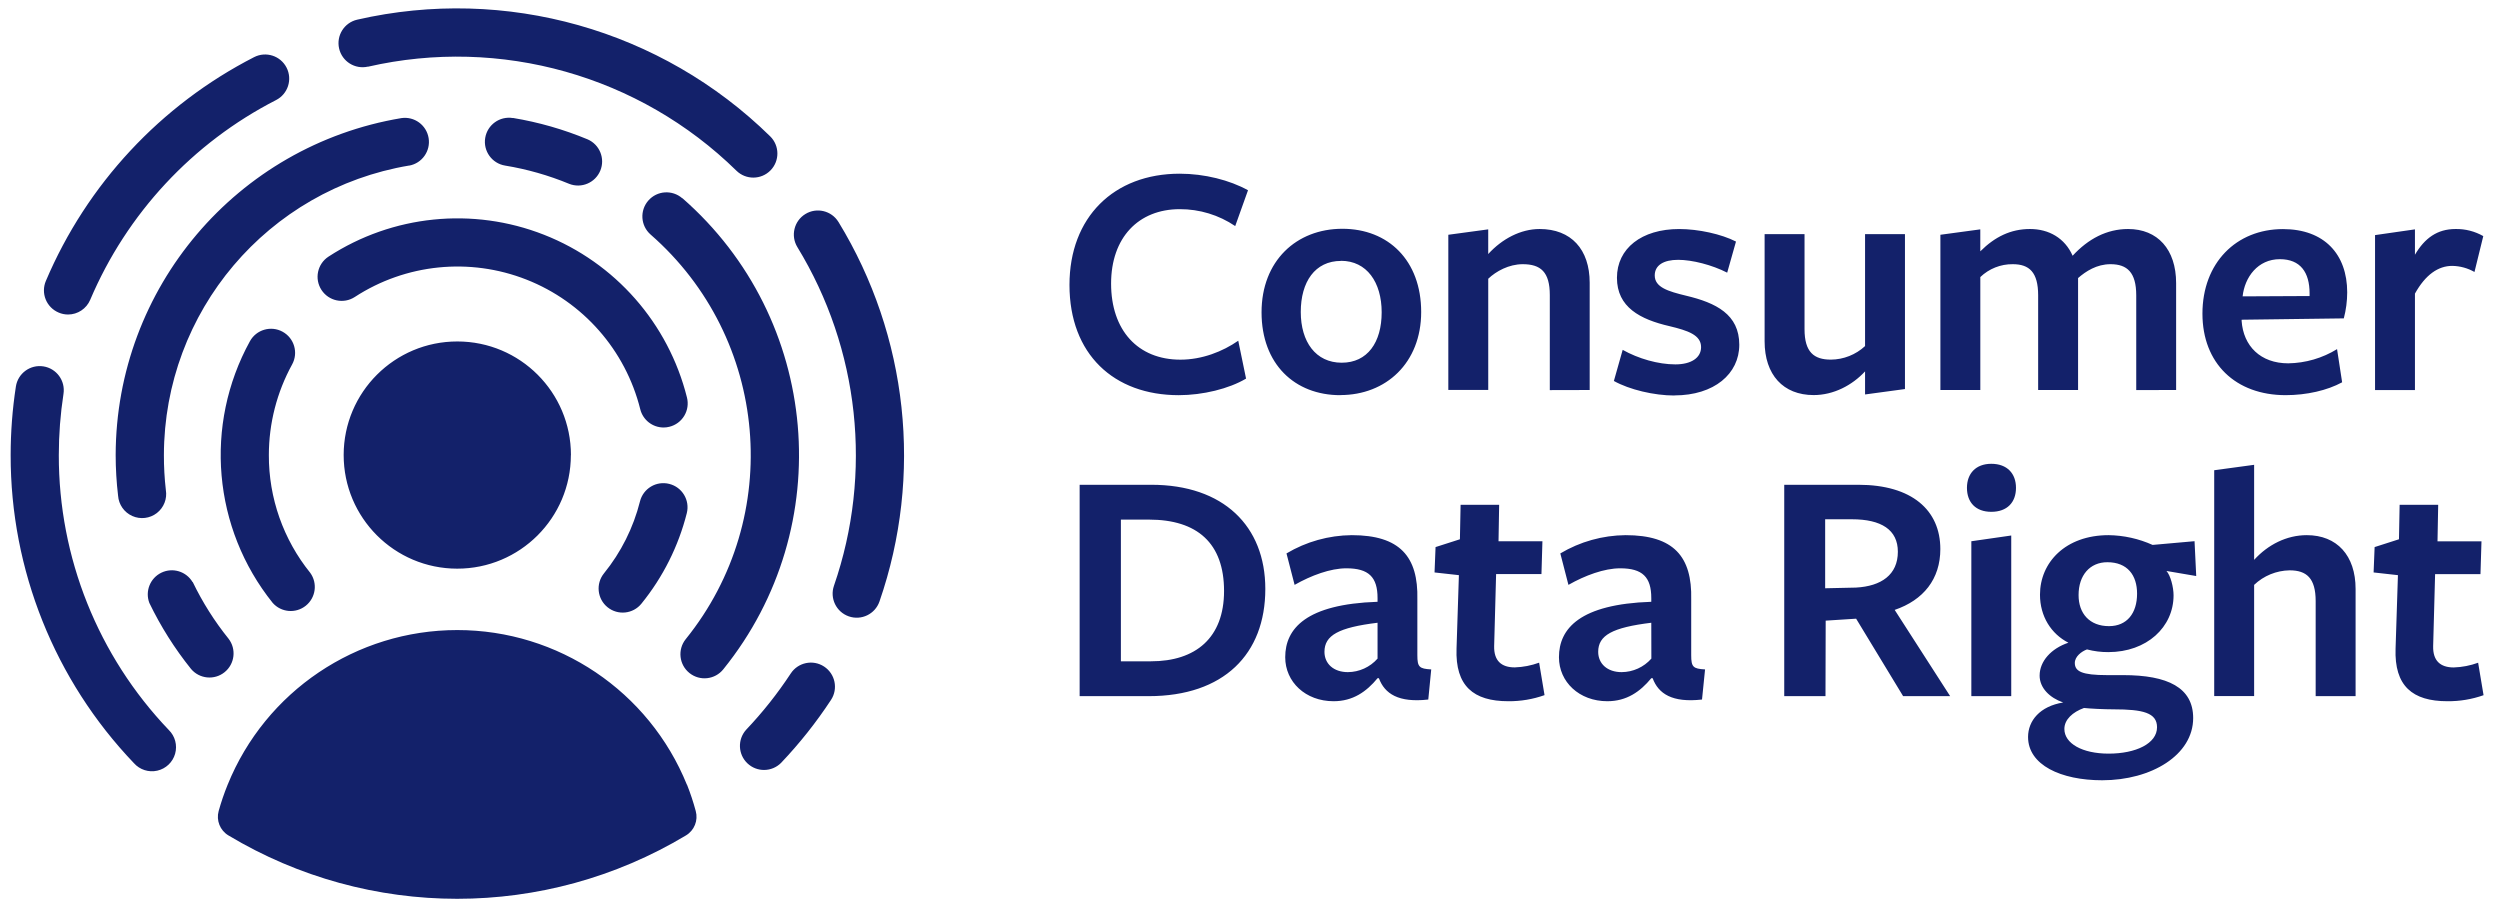
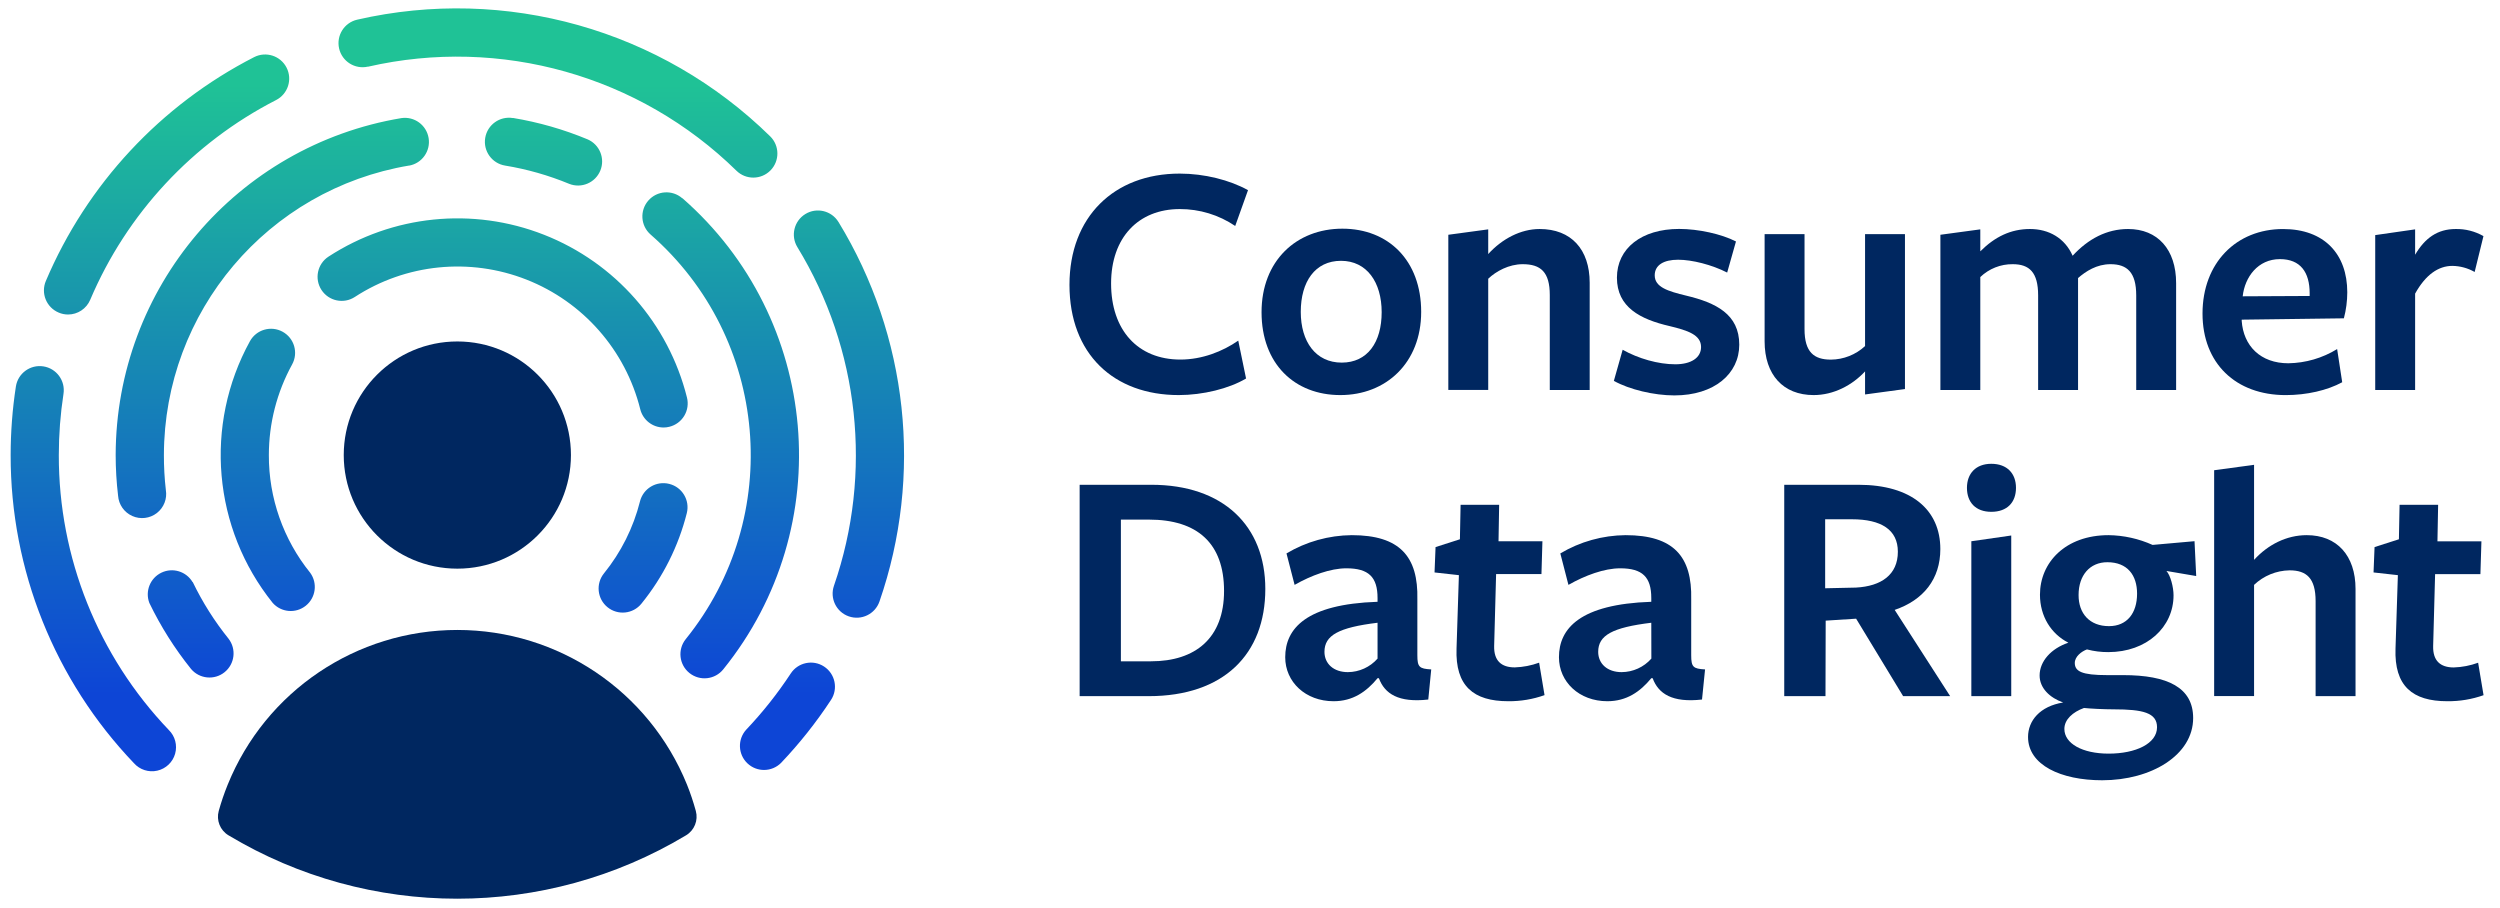
- <svg xmlns="http://www.w3.org/2000/svg" data-name="Layer 1" viewBox="0 0 1281.26 464.88">
-   <path fill="#13216a" d="M86.51 374.12a12.34 12.34 0 1 1-17.87 17A228 228 0 0 1 5.46 233.23a231.81 231.81 0 0 1 2.68-35.14 12.34 12.34 0 0 1 24.4 3.76 206.76 206.76 0 0 0-2.4 31.38 203.35 203.35 0 0 0 56.37 140.89Zm335.84-32.51a12.34 12.34 0 0 0-17.08 3.54A207 207 0 0 1 382.4 374a12.34 12.34 0 0 0 17.88 17 230.37 230.37 0 0 0 25.62-32.3 12.34 12.34 0 0 0-3.55-17.09Zm7.37-227.84a12.34 12.34 0 0 0-21.05 12.9 204.73 204.73 0 0 1 18.74 173.52 12.34 12.34 0 1 0 23.32 8.09 229.37 229.37 0 0 0-21-194.51ZM30.05 160.19a12.21 12.21 0 0 0 4.81 1 12.35 12.35 0 0 0 11.37-7.53 205 205 0 0 1 95.26-102.38 12.34 12.34 0 1 0-11.25-22A229.73 229.73 0 0 0 23.5 144a12.33 12.33 0 0 0 6.55 16.19Zm158.53-126a204.59 204.59 0 0 1 188.85 53.3 12.34 12.34 0 0 0 17.29-17.62 229.21 229.21 0 0 0-211.65-59.79 12.34 12.34 0 1 0 5.51 24.06Zm-50.79 199.04a96.47 96.47 0 0 1 11.92-46.44 12.34 12.34 0 1 0-21.62-11.91A121.06 121.06 0 0 0 139.77 309 12.34 12.34 0 0 0 159 293.58a95.43 95.43 0 0 1-21.21-60.35Zm202.28-14.13a12.06 12.06 0 0 0 3-.38 12.33 12.33 0 0 0 9-15 121.23 121.23 0 0 0-183.71-72.2 12.34 12.34 0 0 0 13.48 20.68 96.54 96.54 0 0 1 146.29 57.52 12.34 12.34 0 0 0 11.94 9.38ZM343 248a12.33 12.33 0 0 0-15 8.94 95.64 95.64 0 0 1-18.47 36.92 12.34 12.34 0 1 0 19.21 15.51A120.29 120.29 0 0 0 352 262.94a12.34 12.34 0 0 0-9-14.94Zm6.7-146.36a12.34 12.34 0 0 0-16.28 18.55 150.16 150.16 0 0 1 18 207.4A12.34 12.34 0 0 0 370.71 343a174.82 174.82 0 0 0-21-241.45Zm-251 196.7A12.34 12.34 0 0 0 76.54 309a176.15 176.15 0 0 0 21.36 33.83 12.35 12.35 0 0 0 19.24-15.48 150.81 150.81 0 0 1-18.36-29.06Zm111-213.46a12.34 12.34 0 0 0-4-24.35 175.38 175.38 0 0 0-146.42 172.7 177.73 177.73 0 0 0 1.24 20.83A12.34 12.34 0 1 0 85 251.15a154.24 154.24 0 0 1-1-17.92 150.68 150.68 0 0 1 125.74-148.4Zm53.15-24.38a12.34 12.34 0 1 0-4 24.36 149.36 149.36 0 0 1 32.86 9.36 12.34 12.34 0 0 0 9.44-22.8 173.72 173.72 0 0 0-38.26-10.97Zm29.72 172.78A58.22 58.22 0 1 1 234.39 175a58.22 58.22 0 0 1 58.22 58.23Zm59.48 168.91a127 127 0 0 0-235.39 0 123.62 123.62 0 0 0-4.6 13.48 11.11 11.11 0 0 0 5 12.48 227.83 227.83 0 0 0 234.51 0 11.13 11.13 0 0 0 5-12.49 124.18 124.18 0 0 0-4.48-13.52Zm281-286.33a50.39 50.39 0 0 0-28.43-8.66c-21.14 0-35.18 14.56-35.18 38.13 0 23.92 13.69 39 35.53 39 11.09 0 21.67-4.16 29.64-9.71l4 19.41c-8.67 5.2-22.19 8.5-34.5 8.5-33.28 0-56-21-56-56.51 0-34.66 22.7-57 56.5-57 12.66 0 25.66 3.29 35 8.49Zm53.88 86.67c-23.4 0-40.38-15.95-40.38-42.47 0-26.34 17.85-42.81 41.42-42.81s40.39 16.29 40.39 42.64c0 26.11-18.03 42.59-41.43 42.59Zm.35-68.81c-13.35 0-20.63 10.74-20.63 26.17 0 15.25 7.63 26 21 26 13.18 0 20.46-10.4 20.46-25.83s-7.66-26.39-20.83-26.39Zm107 66.21v-48.76c0-11.78-4.68-15.77-13.87-15.77-7.11 0-13.69 3.64-17.68 7.45v57h-20.46v-79.53l20.45-2.77v12.65c7.11-7.8 16.64-12.83 26.35-12.83 16.12 0 25.65 10.4 25.65 27.56v54.95Zm63.84 2.77c-10.39 0-23.05-3-31-7.45l4.51-15.95c8 4.51 18.19 7.45 27 7.45 8 0 13.18-3.29 13.18-8.84 0-6.24-6.76-8.49-16.12-10.74-15.08-3.47-27-9.71-27-24.79s12.65-25 31.89-25c9.88 0 21.67 2.6 29.12 6.42l-4.51 15.94c-7.8-4-18-6.58-25.13-6.58-7.45 0-12 2.77-12 8 0 6.06 6.76 8.14 16.12 10.4 15.25 3.64 27.21 9.53 27.21 25.13 0 14.87-12.82 25.96-33.28 25.96Zm66.71-82.7v48.71c0 11.78 4.85 15.6 13.51 15.6a26.1 26.1 0 0 0 17.51-6.94V120h20.45v79.39l-20.45 2.77v-11.82c-6.59 7.11-16.12 12.14-26.35 12.14-15.59 0-25.13-10.4-25.13-27.56V120Zm170 79.91v-48.56c0-11.79-4.68-15.95-13.17-15.95-7.11 0-12.66 3.64-16.64 7.1v57.38h-20.46v-48.53c0-11.79-4.5-15.95-13-15.95a23.66 23.66 0 0 0-16.64 6.59v57.89h-20.46v-79.56l20.45-2.77v11.26c7.46-7.45 15.6-11.44 25.48-11.44 9.71 0 17.86 4.68 21.84 13.7 8-8.67 17.51-13.7 28.43-13.7 15.08 0 24.61 10.4 24.61 27.74v54.77Zm54-35.54c.87 13 9.71 21.84 23.92 21.84a49.14 49.14 0 0 0 25-7.28l2.6 17c-7.63 4.16-18.2 6.59-28.95 6.59-25.65 0-42.64-16.3-42.64-41.78 0-26 17.34-43.33 41.26-43.33 21.14 0 32.93 12.83 32.93 32.42a52.93 52.93 0 0 1-1.74 13.34l-52.34.69Zm34.84-12.65v-1.38c0-10.75-4.68-17.51-15.25-17.51-11.27 0-18 9.19-19.07 19.06Zm54 48.19h-20.45v-79.42l20.45-2.94v13c5-8.5 11.44-13.18 20.8-13.18a27.62 27.62 0 0 1 14.22 3.64l-4.51 18.38a23.71 23.71 0 0 0-11.44-3.12c-7.11 0-13.69 4.5-19.07 14.21ZM588.68 356.78h-35.36V248.45h36.74c36.92 0 58.42 21.14 58.42 53.38 0 33.45-21.32 54.95-59.8 54.95Zm.17-90.48h-14.39v72.62h15.43c22.88 0 37.44-12 37.44-36.05 0-24.44-13.69-36.57-38.48-36.57ZM706 347.59c-5.72 6.93-12.65 11.79-22.53 11.79-14.39 0-24.79-9.88-24.79-22.54 0-14.73 10.75-27.21 47.32-28.42v-1.91c0-10.74-4.51-15.25-16-15.25-8.14 0-18 3.64-26.51 8.49l-4.16-16.12a66.44 66.44 0 0 1 33.45-9.36c24.61 0 34.14 10.92 33.62 32.94v28.59c0 6.07 1 6.94 7.11 7.28L732 358.51c-15.25 1.73-22.36-2.95-25.31-10.92Zm0-28.43c-19.93 2.43-27.21 6.42-27.21 14.91 0 6.07 4.68 10.4 12 10.4a20.48 20.48 0 0 0 15.21-6.93Zm67 40.22c-17.85 0-27.21-7.8-26.52-27l1.21-37.61-12.48-1.39.52-13 12.48-4 .35-17.68h19.76l-.32 18.69h22.5l-.5 16.82h-23.24l-1 36.91c-.17 7.46 3.64 10.92 10.57 10.92a40 40 0 0 0 12.48-2.42l2.77 16.64a54.05 54.05 0 0 1-18.58 3.12Zm73.29-11.79c-5.72 6.93-12.65 11.79-22.53 11.79-14.39 0-24.79-9.88-24.79-22.54 0-14.73 10.75-27.21 47.32-28.42v-1.91c0-10.74-4.5-15.25-15.94-15.25-8.15 0-18 3.64-26.52 8.49l-4.16-16.12a66.44 66.44 0 0 1 33.45-9.36c24.61 0 34.15 10.92 33.63 32.94v28.59c0 6.07 1 6.94 7.1 7.28l-1.56 15.43c-15.25 1.73-22.36-2.95-25.3-10.92Zm0-28.43c-19.93 2.43-27.21 6.42-27.21 14.91 0 6.07 4.68 10.4 12 10.4a20.48 20.48 0 0 0 15.25-6.93Zm89.28 37.62h-21.14V248.45h38c27.39 0 42 13 42 32.93 0 15.43-8.67 26.17-23.4 31.2l28.43 44.2h-24.1l-24.09-39.7-15.6 1Zm15.6-55.64c13-.69 21.49-6.59 21.49-18.37 0-11.27-8.49-16.64-23.57-16.64H935.4v35.36Zm69.38-38.83c-8 0-12.48-4.85-12.48-12.3 0-7.28 4.51-12.31 12.48-12.31 8.14 0 12.65 5 12.65 12.31 0 7.45-4.51 12.3-12.65 12.3Zm-10.23 94.47v-79.39l20.45-2.94v82.33Zm35-10.58c0-7.28 5.9-13.86 14.74-16.81-8.84-4.51-14.56-13.52-14.56-24.61 0-16.47 13-30.51 35.18-30.51a56.9 56.9 0 0 1 22.53 5l21.5-1.91.86 17.86-15.25-2.6c2.08 2.25 3.64 8.32 3.64 12.47 0 16.3-13.69 29.12-33.45 29.12a41.88 41.88 0 0 1-10.92-1.38c-2.77 1-6.24 3.64-6.24 6.93 0 4.33 3.64 6.24 16.46 6.24h8.32c22.88 0 35.88 6.41 35.88 22 0 18.9-21.32 31.89-46.62 31.89-21.15 0-38-7.8-38-22.18 0-8.32 6.07-15.77 18-17.68-6.88-2.39-12.08-7.41-12.08-13.83Zm12.68 27.39c0 7.45 9.18 12.65 22.7 12.65 14 0 24.79-5.2 24.79-13.52 0-7.45-7.28-9.18-22.19-9.18-5 0-12-.35-15.25-.7-5.75 2.08-10.05 5.9-10.05 10.75Zm22.88-52.69c9.18 0 14.38-6.59 14.38-16.64 0-9.53-5-16.12-15.25-16.12-9 0-14.73 6.76-14.73 16.81-.03 9.53 5.72 15.95 15.57 15.95Zm105.91 35.88v-48.71c0-11.78-4.68-15.77-13.34-15.77a27 27 0 0 0-18.2 7.45v57h-20.46V241l20.46-2.78v48.71c7.1-7.8 16.64-12.66 27-12.66 15.43 0 25 10.4 25 27.56v54.95Zm67.47 2.6c-17.85 0-27.21-7.8-26.52-27l1.21-37.61-12.47-1.39.52-13 12.48-4 .34-17.68h19.76l-.35 18.72h22.54l-.52 16.82H1248l-1 36.91c-.17 7.46 3.64 10.92 10.57 10.92a40 40 0 0 0 12.48-2.42l2.78 16.64a54.15 54.15 0 0 1-18.6 3.09Z" />
+ <svg xmlns="http://www.w3.org/2000/svg" id="Layer_1" data-name="Layer 1" viewBox="0 0 1281.26 464.88">
+   <defs>
+     <style>.cls-1{fill:#002760;}.cls-2{fill:url(#CDR_Gradient);}</style>
+     <linearGradient id="CDR_Gradient" x1="234.39" y1="394.98" x2="234.39" y2="4.29" gradientUnits="userSpaceOnUse">
+       <stop offset="0.1" stop-color="#0d45d6" />
+       <stop offset="0.9" stop-color="#1fc296" />
+     </linearGradient>
+   </defs>
+   <path class="cls-1" d="M633.05,115.81a50.39,50.39,0,0,0-28.43-8.66c-21.14,0-35.18,14.56-35.18,38.13,0,23.92,13.69,39,35.53,39,11.09,0,21.67-4.16,29.64-9.71l4,19.41c-8.67,5.2-22.19,8.5-34.5,8.5-33.28,0-56-21-56-56.51,0-34.66,22.7-57,56.5-57,12.66,0,25.66,3.29,35,8.49Z" />
+   <path class="cls-1" d="M686.93,202.48c-23.4,0-40.38-15.95-40.38-42.47,0-26.34,17.85-42.81,41.42-42.81s40.39,16.29,40.39,42.64C728.36,186,710.33,202.48,686.93,202.48Zm.35-68.81c-13.35,0-20.63,10.74-20.63,26.17,0,15.25,7.63,26,21,26,13.18,0,20.46-10.4,20.46-25.83S700.45,133.67,687.28,133.67Z" />
+   <path class="cls-1" d="M794.27,199.88V151.17c0-11.78-4.68-15.77-13.87-15.77-7.11,0-13.69,3.64-17.68,7.45v57H742.27V120.32l20.45-2.77V130.2c7.11-7.8,16.64-12.83,26.35-12.83,16.12,0,25.65,10.4,25.65,27.56v54.95Z" />
+   <path class="cls-1" d="M858.11,202.65c-10.39,0-23.05-3-31-7.45l4.51-15.95c8,4.51,18.19,7.45,27,7.45,8,0,13.18-3.29,13.18-8.84,0-6.24-6.76-8.49-16.12-10.74-15.08-3.47-27-9.71-27-24.79s12.65-25,31.89-25c9.88,0,21.67,2.6,29.12,6.42l-4.51,15.94c-7.8-4-18-6.58-25.13-6.58-7.45,0-12,2.77-12,8,0,6.06,6.76,8.14,16.12,10.4,15.25,3.64,27.21,9.53,27.21,25.13C891.39,191.56,878.57,202.65,858.11,202.65Z" />
+   <path class="cls-1" d="M924.83,120v48.71c0,11.78,4.85,15.6,13.51,15.6a26.1,26.1,0,0,0,17.51-6.94V120H976.3v79.39l-20.45,2.77V190.34c-6.59,7.11-16.12,12.14-26.35,12.14-15.59,0-25.13-10.4-25.13-27.56V120Z" />
+   <path class="cls-1" d="M1094.82,199.88V151.35c0-11.79-4.68-15.95-13.17-15.95-7.11,0-12.66,3.64-16.64,7.1v57.38h-20.46V151.35c0-11.79-4.5-15.95-13-15.95a23.66,23.66,0,0,0-16.64,6.59v57.89H994.46V120.32l20.45-2.77v11.26c7.46-7.45,15.6-11.44,25.48-11.44,9.71,0,17.86,4.68,21.84,13.7,8-8.67,17.51-13.7,28.43-13.7,15.08,0,24.61,10.4,24.61,27.74v54.77Z" />
+   <path class="cls-1" d="M1148.87,164.34c.87,13,9.71,21.84,23.92,21.84a49.14,49.14,0,0,0,25-7.28l2.6,17c-7.63,4.16-18.2,6.59-28.95,6.59-25.65,0-42.64-16.3-42.64-41.78,0-26,17.34-43.33,41.26-43.33,21.14,0,32.93,12.83,32.93,32.42a52.93,52.93,0,0,1-1.74,13.34l-52.34.69Zm34.84-12.65v-1.38c0-10.75-4.68-17.51-15.25-17.51-11.27,0-18,9.19-19.07,19.06Z" />
+   <path class="cls-1" d="M1237.76,199.88h-20.45V120.49l20.45-2.94v13c5-8.5,11.44-13.18,20.8-13.18a27.62,27.62,0,0,1,14.22,3.64l-4.51,18.38a23.71,23.71,0,0,0-11.44-3.12c-7.11,0-13.69,4.5-19.07,14.21Z" />
+   <path class="cls-1" d="M588.68,356.78H553.32V248.45h36.74c36.92,0,58.42,21.14,58.42,53.38C648.48,335.28,627.16,356.78,588.68,356.78Zm.17-90.48H574.46v72.62h15.43c22.88,0,37.44-12,37.44-36.05C627.33,278.43,613.64,266.3,588.85,266.3Z" />
+   <path class="cls-1" d="M706,347.59c-5.72,6.93-12.65,11.79-22.53,11.79-14.39,0-24.79-9.88-24.79-22.54,0-14.73,10.75-27.21,47.32-28.42v-1.91c0-10.74-4.51-15.25-16-15.25-8.14,0-18,3.64-26.51,8.49l-4.16-16.12a66.44,66.44,0,0,1,33.45-9.36c24.61,0,34.14,10.92,33.62,32.94V335.8c0,6.07,1,6.94,7.11,7.28L732,358.51c-15.25,1.73-22.36-2.95-25.31-10.92Zm0-28.43c-19.93,2.43-27.21,6.42-27.21,14.91,0,6.07,4.68,10.4,12,10.4A20.48,20.48,0,0,0,706,337.54Z" />
+   <path class="cls-1" d="M773,359.38c-17.85,0-27.21-7.8-26.52-27l1.21-37.61-12.48-1.39.52-13,12.48-4,.35-17.68h19.76L768,277.39H790.5L790,294.21H766.76l-1,36.91c-.17,7.46,3.64,10.92,10.57,10.92a40,40,0,0,0,12.48-2.42l2.77,16.64A54.05,54.05,0,0,1,773,359.38Z" />
+   <path class="cls-1" d="M846.29,347.59c-5.72,6.93-12.65,11.79-22.53,11.79-14.39,0-24.79-9.88-24.79-22.54,0-14.73,10.75-27.21,47.32-28.42v-1.91c0-10.74-4.5-15.25-15.94-15.25-8.15,0-18,3.64-26.52,8.49l-4.16-16.12a66.44,66.44,0,0,1,33.45-9.36c24.61,0,34.15,10.92,33.63,32.94V335.8c0,6.07,1,6.94,7.1,7.28l-1.56,15.43c-15.25,1.73-22.36-2.95-25.3-10.92Zm0-28.43c-19.93,2.43-27.21,6.42-27.21,14.91,0,6.07,4.68,10.4,12,10.4a20.48,20.48,0,0,0,15.25-6.93Z" />
+   <path class="cls-1" d="M935.57,356.78H914.43V248.45h38c27.39,0,42,13,42,32.93,0,15.43-8.67,26.17-23.4,31.2l28.43,44.2h-24.1l-24.09-39.7-15.6,1Zm15.6-55.64c13-.69,21.49-6.59,21.49-18.37,0-11.27-8.49-16.64-23.57-16.64H935.4v35.36Z" />
+   <path class="cls-1" d="M1020.55,262.31c-8,0-12.48-4.85-12.48-12.3,0-7.28,4.51-12.31,12.48-12.31,8.14,0,12.65,5,12.65,12.31C1033.2,257.46,1028.69,262.31,1020.55,262.31Zm-10.23,94.47V277.39l20.45-2.94v82.33Z" />
+   <path class="cls-1" d="M1045.31,346.2c0-7.28,5.9-13.86,14.74-16.81-8.84-4.51-14.56-13.52-14.56-24.61,0-16.47,13-30.51,35.18-30.51a56.9,56.9,0,0,1,22.53,5l21.5-1.91.86,17.86-15.25-2.6c2.08,2.25,3.64,8.32,3.64,12.47,0,16.3-13.69,29.12-33.45,29.12a41.88,41.88,0,0,1-10.92-1.38c-2.77,1-6.24,3.64-6.24,6.93,0,4.33,3.64,6.24,16.46,6.24h8.32c22.88,0,35.88,6.41,35.88,22,0,18.9-21.32,31.89-46.62,31.89-21.15,0-38-7.8-38-22.18,0-8.32,6.07-15.77,18-17.68C1050.51,357.64,1045.31,352.62,1045.31,346.2ZM1058,373.59c0,7.45,9.18,12.65,22.7,12.65,14,0,24.79-5.2,24.79-13.52,0-7.45-7.28-9.18-22.19-9.18-5,0-12-.35-15.25-.7C1062.3,364.92,1058,368.74,1058,373.59Zm22.88-52.69c9.18,0,14.38-6.59,14.38-16.64,0-9.53-5-16.12-15.25-16.12-9,0-14.73,6.76-14.73,16.81C1065.25,314.48,1071,320.9,1080.85,320.9Z" />
+   <path class="cls-1" d="M1186.76,356.78V308.07c0-11.78-4.68-15.77-13.34-15.77a27,27,0,0,0-18.2,7.45v57h-20.46V241l20.46-2.78v48.71c7.1-7.8,16.64-12.66,27-12.66,15.43,0,25,10.4,25,27.56v54.95Z" />
+   <path class="cls-1" d="M1254.23,359.38c-17.85,0-27.21-7.8-26.52-27l1.21-37.61-12.47-1.39.52-13,12.48-4,.34-17.68h19.76l-.35,18.72h22.54l-.52,16.82H1248l-1,36.91c-.17,7.46,3.64,10.92,10.57,10.92a40,40,0,0,0,12.48-2.42l2.78,16.64A54.15,54.15,0,0,1,1254.23,359.38Z" />
+   <path class="cls-2" d="M86.51,374.12a12.34,12.34,0,1,1-17.87,17A228,228,0,0,1,5.46,233.23a231.81,231.81,0,0,1,2.68-35.14,12.34,12.34,0,0,1,24.4,3.76,206.76,206.76,0,0,0-2.4,31.38A203.35,203.35,0,0,0,86.51,374.12Zm335.84-32.51a12.34,12.34,0,0,0-17.08,3.54A207,207,0,0,1,382.4,374a12.34,12.34,0,0,0,17.88,17,230.37,230.37,0,0,0,25.62-32.3A12.34,12.34,0,0,0,422.35,341.61Zm7.37-227.84a12.34,12.34,0,0,0-21.05,12.9,204.73,204.73,0,0,1,18.74,173.52,12.34,12.34,0,1,0,23.32,8.09,229.37,229.37,0,0,0-21-194.51ZM30.05,160.19a12.21,12.21,0,0,0,4.81,1,12.35,12.35,0,0,0,11.37-7.53A205,205,0,0,1,141.49,51.28a12.34,12.34,0,1,0-11.25-22A229.73,229.73,0,0,0,23.5,144,12.33,12.33,0,0,0,30.05,160.19Zm158.53-126a204.59,204.59,0,0,1,188.85,53.3,12.34,12.34,0,0,0,17.29-17.62A229.21,229.21,0,0,0,183.07,10.08a12.34,12.34,0,1,0,5.51,24.06ZM137.79,233.23a96.47,96.47,0,0,1,11.92-46.44,12.34,12.34,0,1,0-21.62-11.91A121.06,121.06,0,0,0,139.77,309,12.34,12.34,0,0,0,159,293.58,95.43,95.43,0,0,1,137.79,233.23ZM340.07,219.1a12.06,12.06,0,0,0,3-.38,12.33,12.33,0,0,0,9-15,121.23,121.23,0,0,0-183.71-72.2,12.34,12.34,0,0,0,13.48,20.68,96.54,96.54,0,0,1,146.29,57.52A12.34,12.34,0,0,0,340.07,219.1ZM343,248a12.33,12.33,0,0,0-15,8.94,95.64,95.64,0,0,1-18.47,36.92,12.34,12.34,0,1,0,19.21,15.51A120.29,120.29,0,0,0,352,262.94,12.34,12.34,0,0,0,343,248Zm6.7-146.36a12.34,12.34,0,0,0-16.28,18.55,150.16,150.16,0,0,1,18,207.4A12.34,12.34,0,0,0,370.71,343a174.82,174.82,0,0,0-21-241.45Zm-251,196.7A12.34,12.34,0,0,0,76.54,309,176.15,176.15,0,0,0,97.9,342.83a12.35,12.35,0,0,0,19.24-15.48A150.81,150.81,0,0,1,98.78,298.29Zm111-213.46a12.34,12.34,0,0,0-4-24.35A175.38,175.38,0,0,0,59.28,233.23a177.73,177.73,0,0,0,1.24,20.83A12.34,12.34,0,1,0,85,251.15,154.24,154.24,0,0,1,84,233.23,150.68,150.68,0,0,1,209.74,84.83Zm53.15-24.38a12.34,12.34,0,1,0-4,24.36,149.36,149.36,0,0,1,32.86,9.36,12.34,12.34,0,0,0,9.44-22.8A173.72,173.72,0,0,0,262.89,60.45Z" />
+   <path class="cls-1" d="M292.61,233.23A58.22,58.22,0,1,1,234.39,175,58.22,58.22,0,0,1,292.61,233.23Zm59.48,168.91a127,127,0,0,0-235.39,0,123.62,123.62,0,0,0-4.6,13.48,11.11,11.11,0,0,0,5,12.48,227.83,227.83,0,0,0,234.51,0,11.13,11.13,0,0,0,5-12.49A124.18,124.18,0,0,0,352.09,402.14Z" />
</svg>
